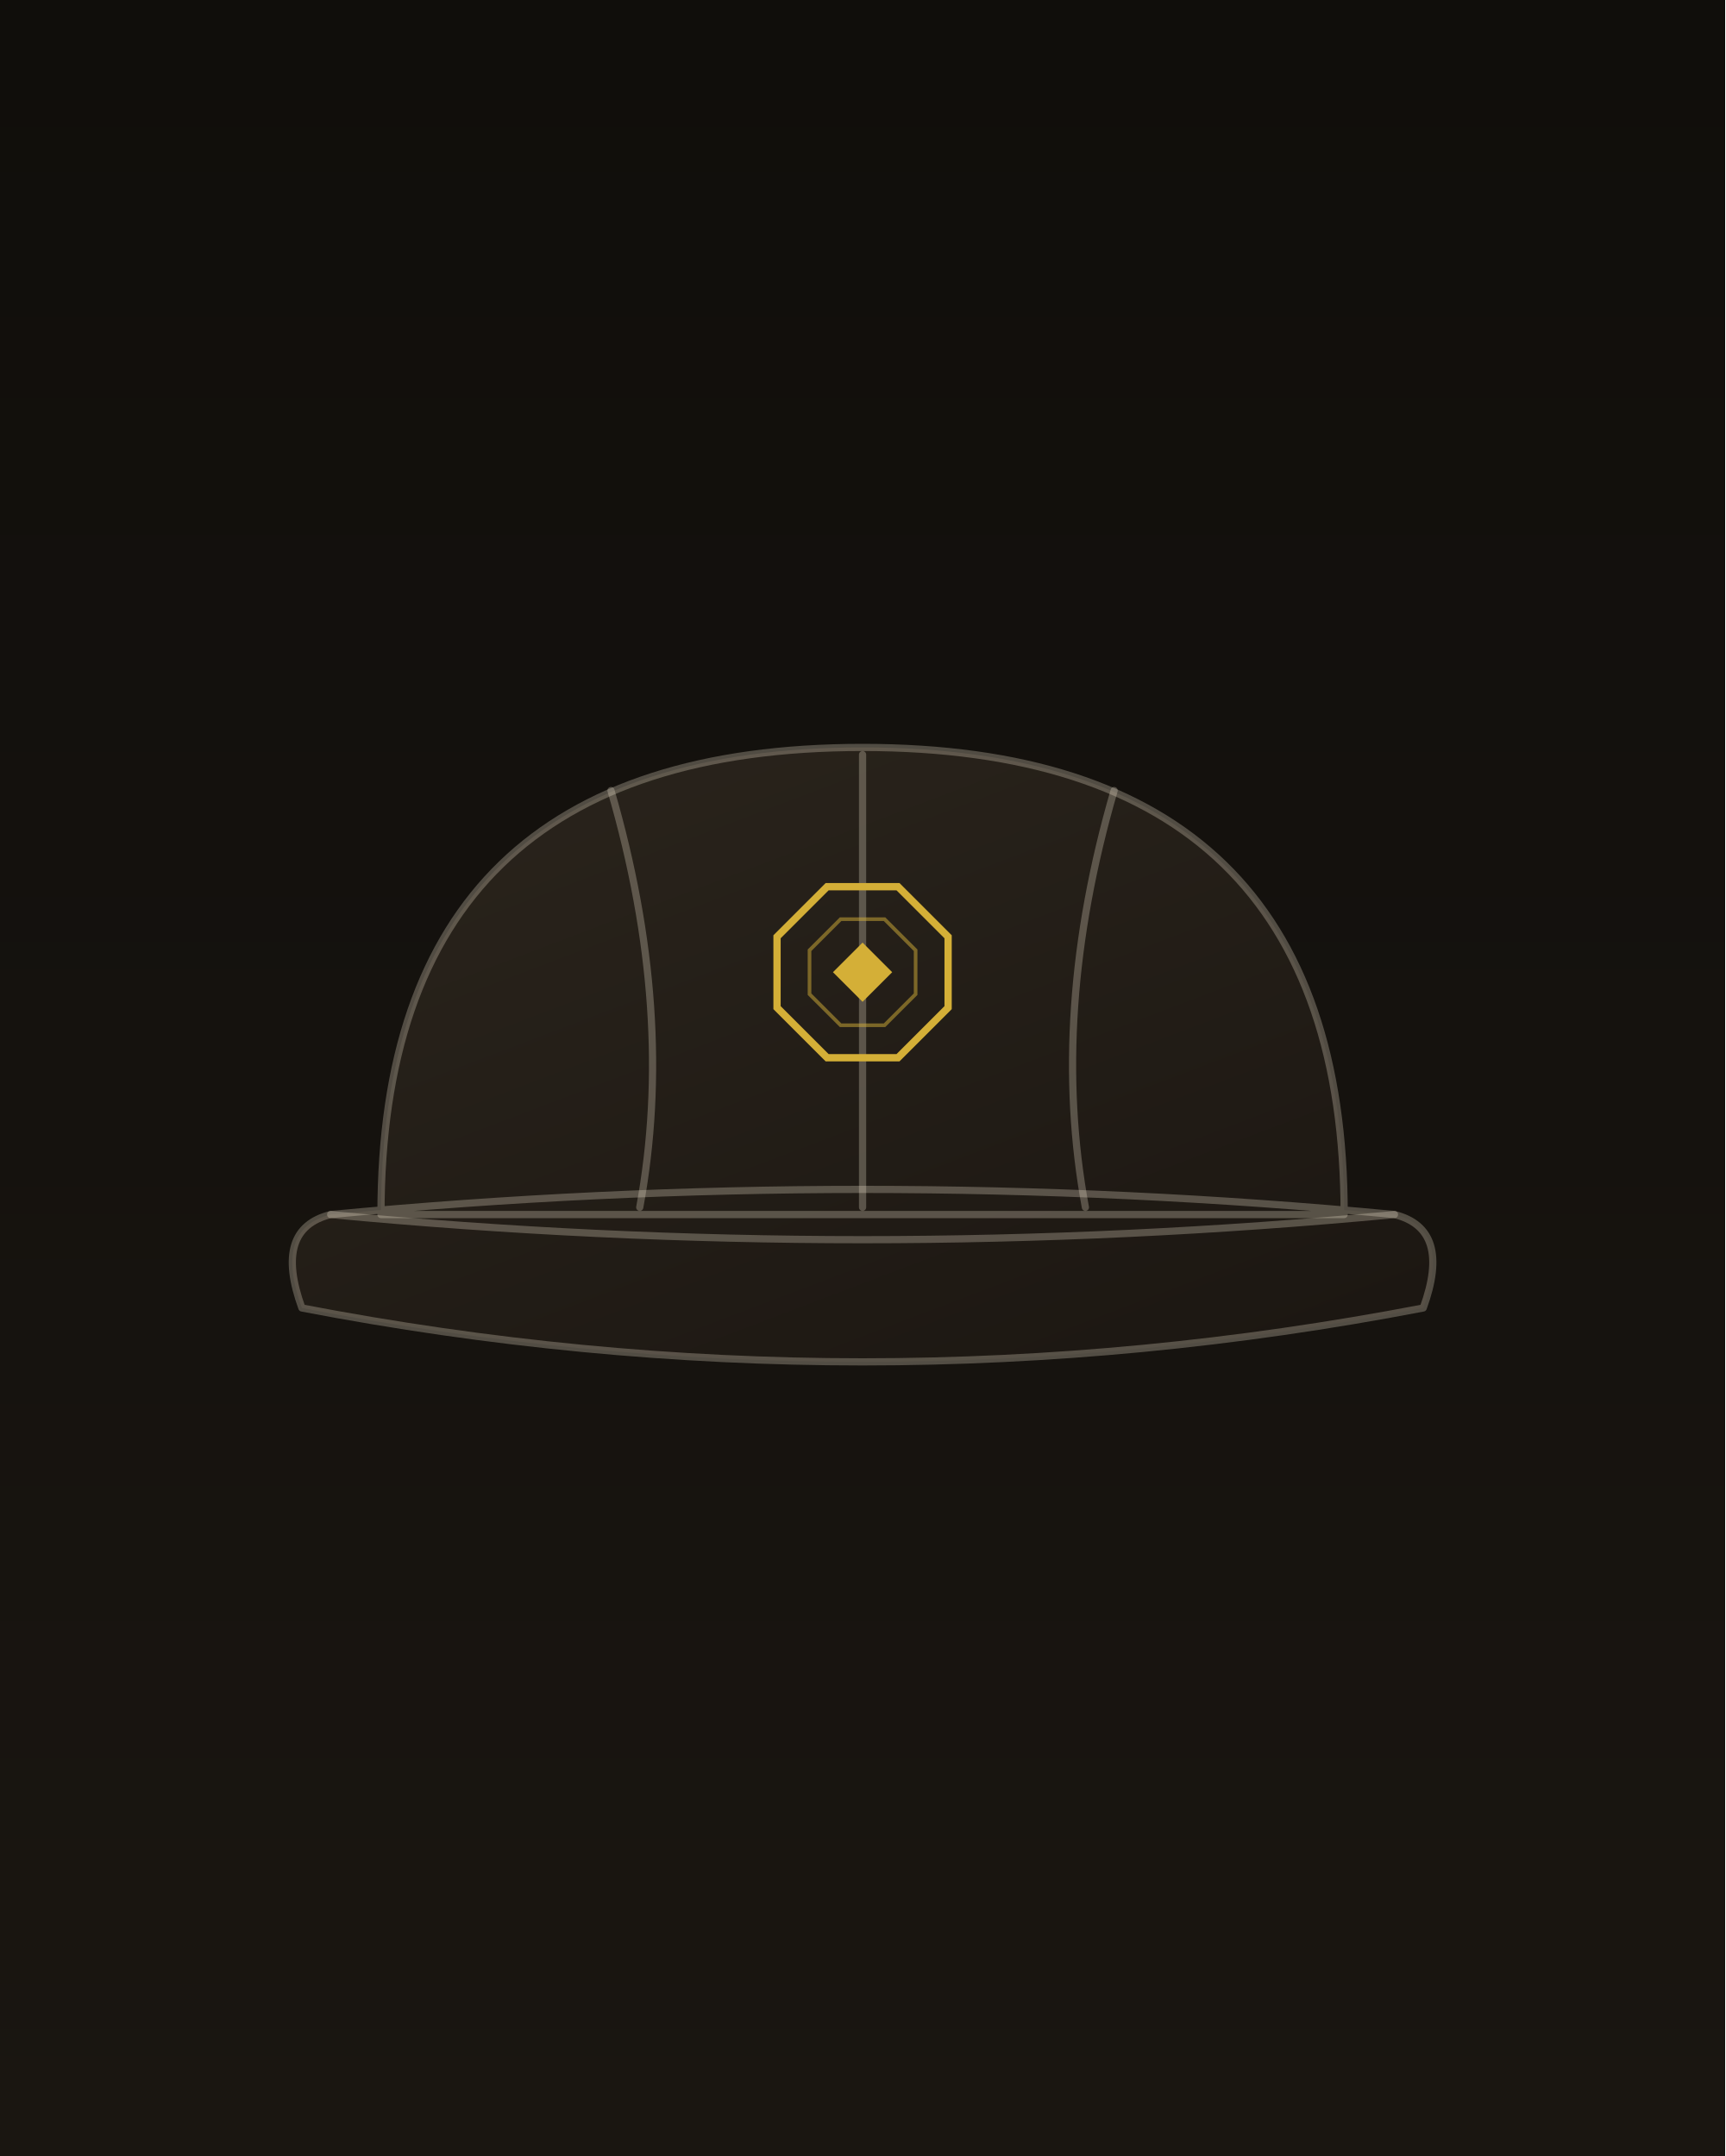
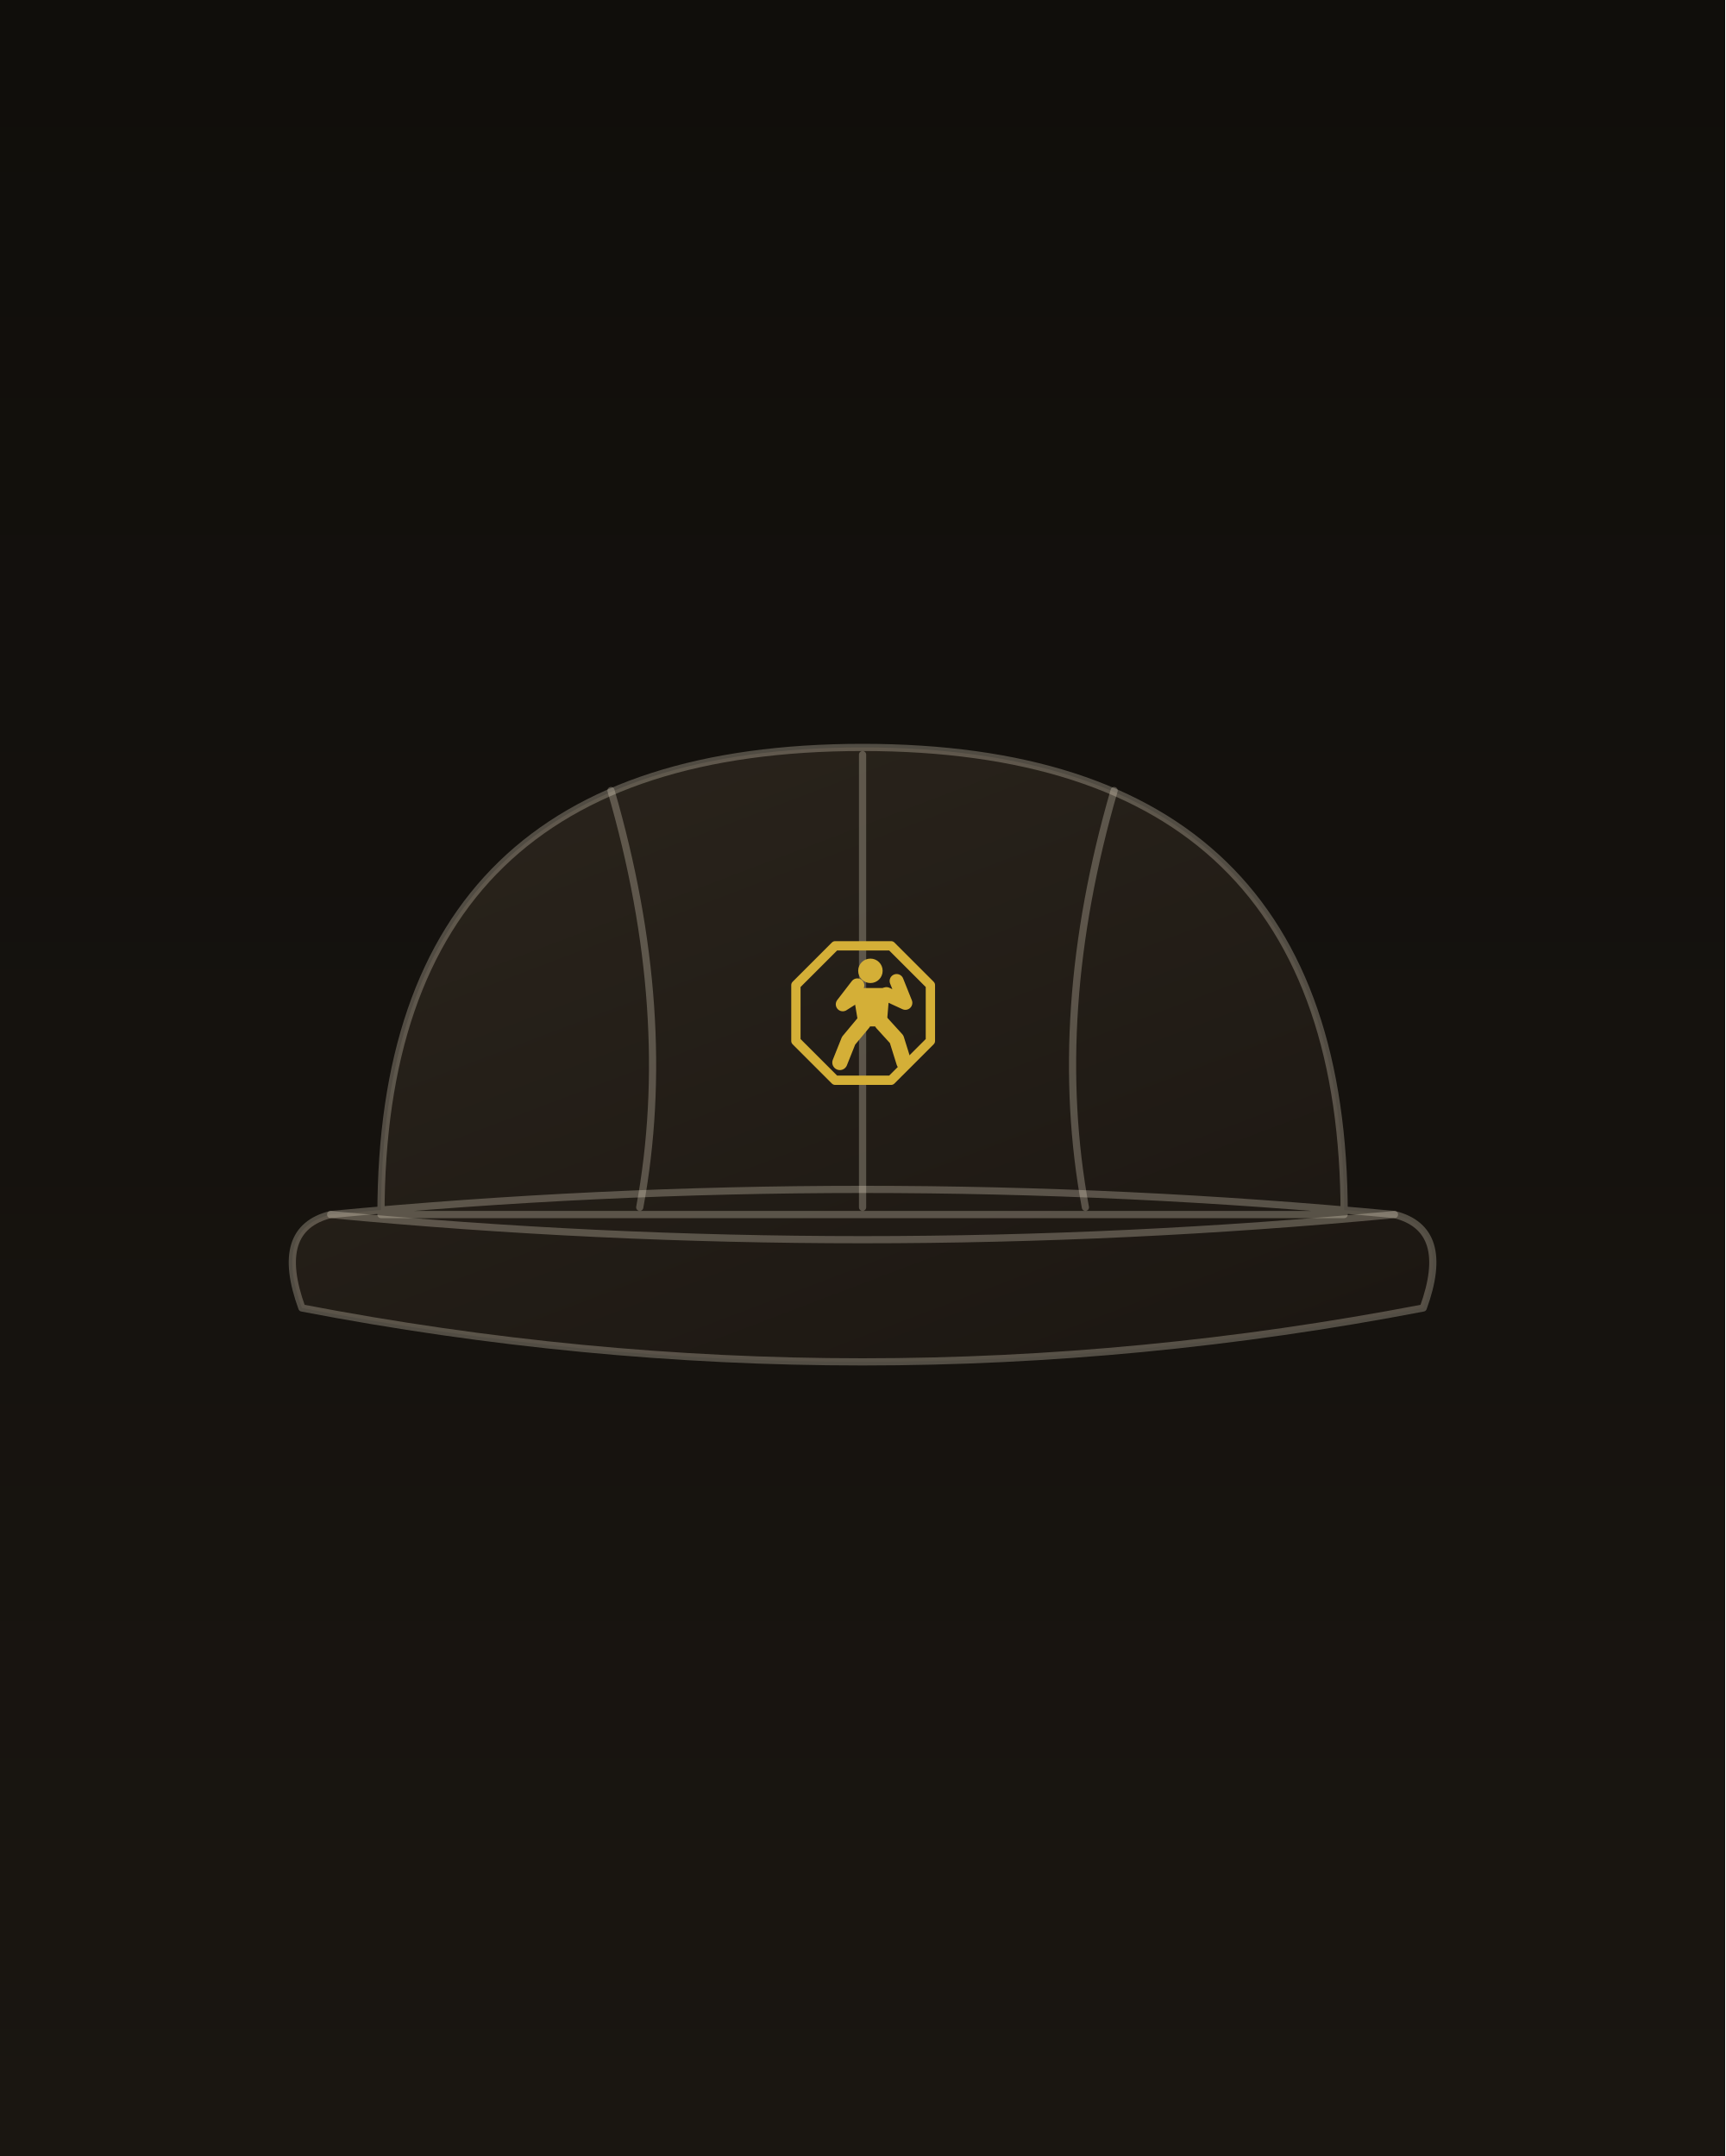
<svg xmlns="http://www.w3.org/2000/svg" viewBox="0 0 480 600" width="480" height="600" role="img" aria-label="PropBetEdge Cap — design preview, not a photograph">
  <defs>
    <linearGradient id="ground-cap-dark" x1="0" y1="0" x2="0" y2="1">
      <stop offset="0%" stop-color="#100e0b" />
      <stop offset="100%" stop-color="#1a1611" />
    </linearGradient>
    <linearGradient id="cloth-cap-dark" x1="0.15" y1="0" x2="0.85" y2="1">
      <stop offset="0%" stop-color="#2a241c" />
      <stop offset="100%" stop-color="#1c1712" />
    </linearGradient>
  </defs>
  <rect width="480" height="600" fill="url(#ground-cap-dark)" />
  <path d="M106,338 Q106,208 240,208 Q374,208 374,338 Z M92,338 Q240,324 388,338 Q404,342 396,364 Q240,394 84,364 Q76,342 92,338 Z" fill="url(#cloth-cap-dark)" stroke="rgba(255,245,220,.26)" stroke-width="2" stroke-linejoin="round" />
  <path d="M240,210 L240,336 M170,220 Q188,282 178,336 M310,220 Q292,282 302,336 M92,338 Q240,352 388,338" fill="none" stroke="rgba(255,245,220,.26)" stroke-width="2" stroke-linecap="round" stroke-linejoin="round" />
  <g transform="translate(240,284)">
-     <g transform="translate(0,-13.44)">
-       <polygon points="23.8,9.86 9.86,23.8 -9.86,23.8 -23.8,9.86 -23.8,-9.86 -9.86,-23.8 9.86,-23.8 23.8,-9.86" fill="none" stroke="#d4af37" stroke-width="2.02" />
-       <polygon points="14.76,6.11 6.11,14.76 -6.11,14.76 -14.76,6.11 -14.76,-6.11 -6.11,-14.76 6.11,-14.76 14.76,-6.11" fill="none" stroke="#d4af37" stroke-width="1.01" opacity=".5" />
-       <path d="M-8.24,0 L0,-8.24 L8.24,0 L0,8.24 Z" fill="#d4af37" />
+     <g transform="translate(-25.76,-28) scale(0.81)">
+       <polygon points="55.1,22.4 55.1,41.6 41.6,55.1 22.4,55.1 8.9,41.6 8.9,22.4 22.4,8.9 41.6,8.9" fill="none" stroke="#d4af37" stroke-width="3.2" stroke-linejoin="round" />
+       <g fill="#d4af37" stroke="#d4af37" stroke-linecap="round" stroke-linejoin="round">
+         <circle cx="34.5" cy="17.5" r="4.2" stroke="none" />
+         <path d="M29 24 L40.5 24 L39.5 36 L31 36 Z" stroke-width="1.2" />
+         <path d="M30.5 25.5 L25 29 L30 22.5" fill="none" stroke-width="4.8" />
+         <path d="M40 25.5 L46.5 28.5 L43.5 21" fill="none" stroke-width="4.8" />
+         <path d="M32 35.5 L27 41.5 L24 49" fill="none" stroke-width="5.2" />
+         <path d="M38.5 35.5 L43.5 41 L46 49" fill="none" stroke-width="5.2" />
+       </g>
    </g>
  </g>
</svg>
